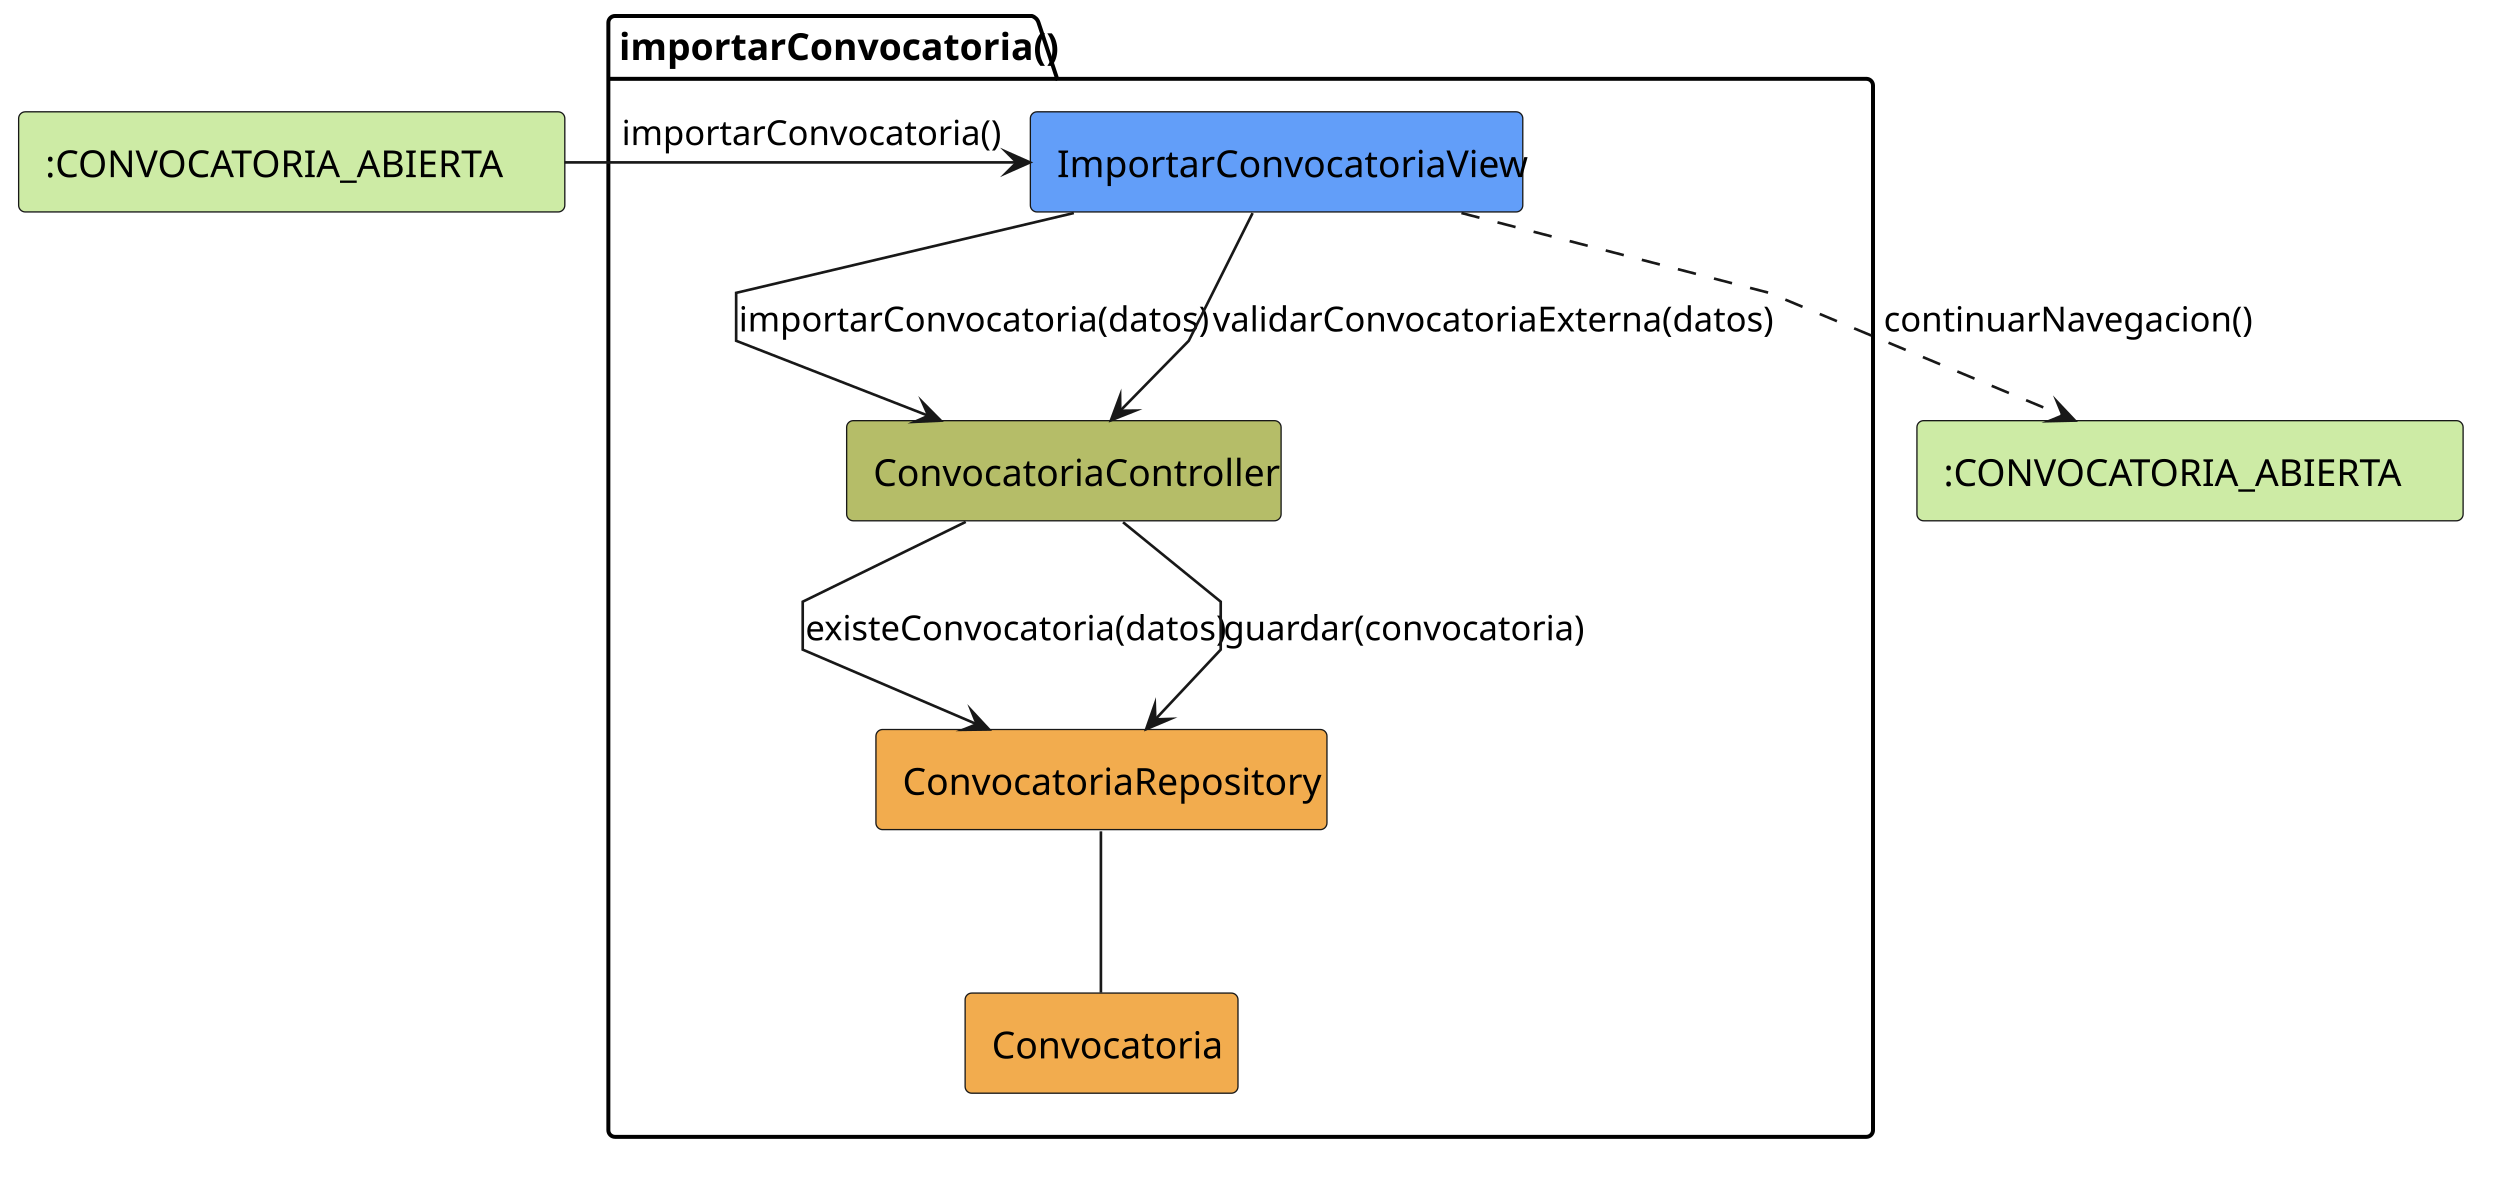
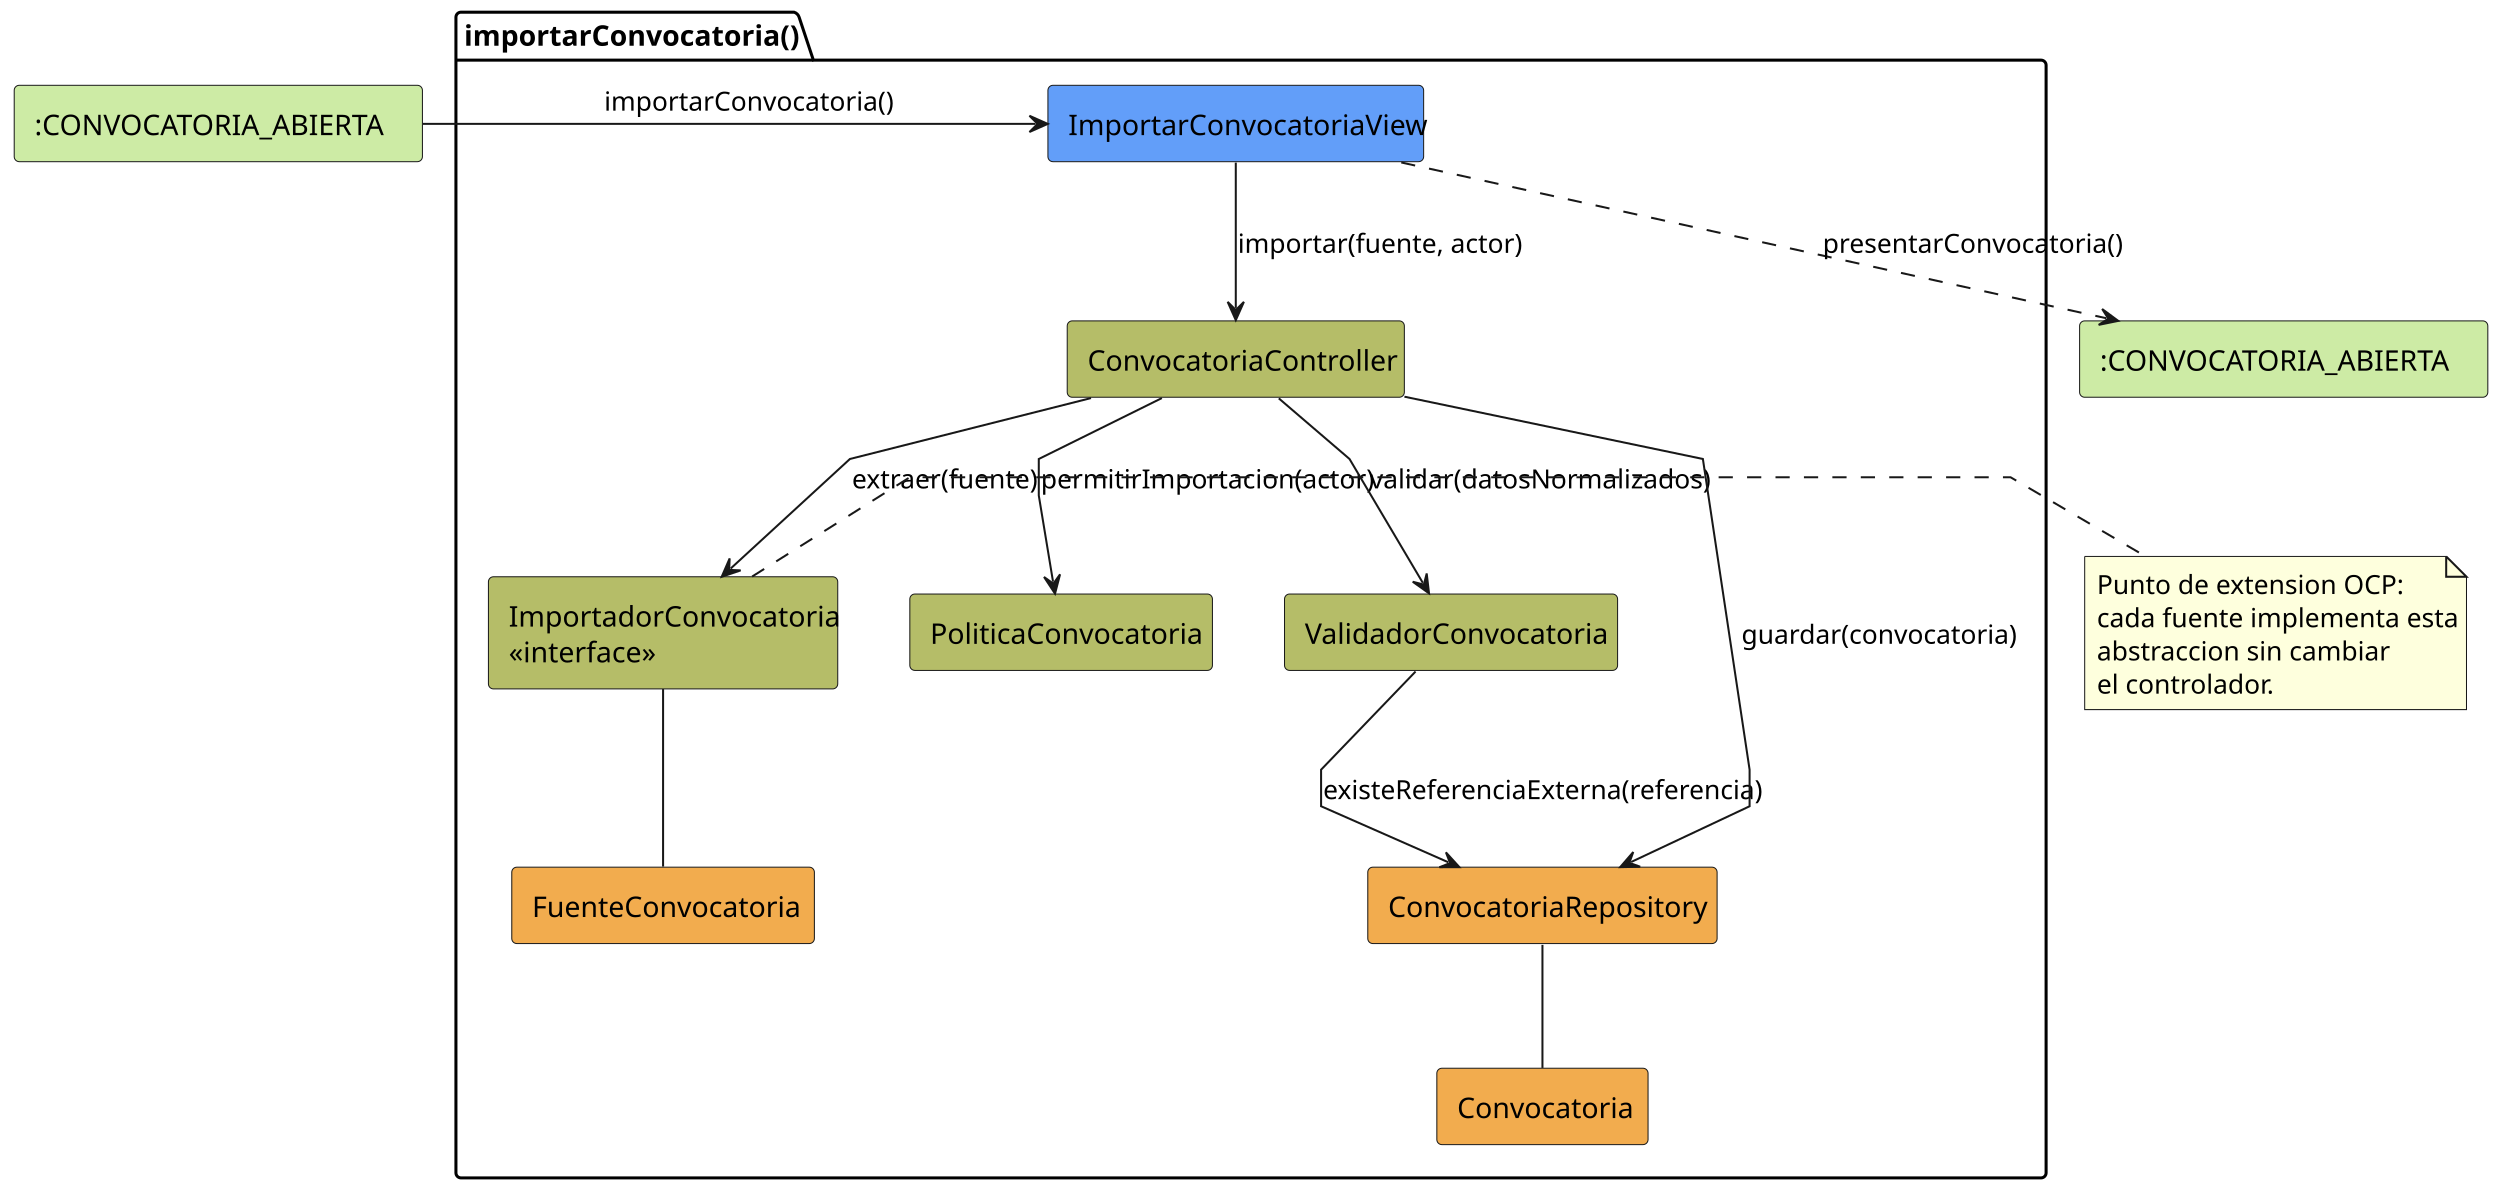
- <svg xmlns="http://www.w3.org/2000/svg" contentStyleType="text/css" data-diagram-type="DESCRIPTION" height="442px" preserveAspectRatio="none" style="width:939px;height:442px;background:#FFFFFF;" version="1.1" viewBox="0 0 939 442" width="939px" zoomAndPan="magnify">
+ <svg xmlns="http://www.w3.org/2000/svg" contentStyleType="text/css" height="587px" preserveAspectRatio="none" style="width:1231px;height:587px;background:#FFFFFF;" version="1.1" viewBox="0 0 1231 587" width="1231px" zoomAndPan="magnify">
  <defs />
  <g>
-     <g class="cluster" data-qualified-name="importarConvocatoria" data-source-line="4" id="ent0002">
-       <path d="M231,6 L387.572,6 A3.75,3.75 0 0 1 390.072,8.5 L397.072,29.609 L701,29.609 A2.5,2.5 0 0 1 703.5,32.109 L703.5,424.5 A2.5,2.5 0 0 1 701,427 L231,427 A2.5,2.5 0 0 1 228.5,424.5 L228.5,8.5 A2.5,2.5 0 0 1 231,6" fill="none" style="stroke:#000000;stroke-width:1.5;" />
-       <line style="stroke:#000000;stroke-width:1.5;" x1="228.5" x2="397.072" y1="29.609" y2="29.609" />
-       <text fill="#000000" font-family="sans-serif" font-size="14" font-weight="700" lengthAdjust="spacing" textLength="155.572" x="232.5" y="22.533">importarConvocatoria()</text>
+     <g id="cluster_importarConvocatoria">
+       <path d="M227,6 L391,6 A3.75,3.75 0 0 1 393.5,8.5 L400.5,29.609 L1005,29.609 A2.5,2.5 0 0 1 1007.5,32.109 L1007.5,577.5 A2.5,2.5 0 0 1 1005,580 L227,580 A2.5,2.5 0 0 1 224.5,577.5 L224.5,8.5 A2.5,2.5 0 0 1 227,6 " fill="none" style="stroke:#000000;stroke-width:1.5;" />
+       <line style="stroke:#000000;stroke-width:1.5;" x1="224.5" x2="400.5" y1="29.609" y2="29.609" />
+       <text fill="#000000" font-family="sans-serif" font-size="14" font-weight="bold" lengthAdjust="spacing" textLength="163" x="228.5" y="22.533">importarConvocatoria()</text>
    </g>
-     <g class="entity" data-qualified-name="importarConvocatoria.ImportarConvocatoriaView" data-source-line="5" id="ent0003">
-       <rect fill="#629EF9" height="37.609" rx="2.5" ry="2.5" style="stroke:#181818;stroke-width:0.5;" width="184.958" x="387" y="42" />
-       <text fill="#000000" font-family="sans-serif" font-size="14" lengthAdjust="spacing" textLength="164.958" x="397" y="66.533">ImportarConvocatoriaView</text>
+     <g id="elem_ImportarConvocatoriaView">
+       <rect fill="#629EF9" height="37.609" rx="2.5" ry="2.5" style="stroke:#181818;stroke-width:0.5;" width="185" x="516" y="42" />
+       <text fill="#000000" font-family="sans-serif" font-size="14" lengthAdjust="spacing" textLength="165" x="526" y="66.533">ImportarConvocatoriaView</text>
    </g>
-     <g class="entity" data-qualified-name="importarConvocatoria.ConvocatoriaController" data-source-line="6" id="ent0004">
-       <rect fill="#B5BD68" height="37.609" rx="2.5" ry="2.5" style="stroke:#181818;stroke-width:0.5;" width="163.179" x="318" y="158" />
-       <text fill="#000000" font-family="sans-serif" font-size="14" lengthAdjust="spacing" textLength="143.179" x="328" y="182.533">ConvocatoriaController</text>
+     <g id="elem_ConvocatoriaController">
+       <rect fill="#B5BD68" height="37.609" rx="2.5" ry="2.5" style="stroke:#181818;stroke-width:0.5;" width="166" x="525.5" y="158" />
+       <text fill="#000000" font-family="sans-serif" font-size="14" lengthAdjust="spacing" textLength="146" x="535.5" y="182.533">ConvocatoriaController</text>
    </g>
-     <g class="entity" data-qualified-name="importarConvocatoria.ConvocatoriaRepository" data-source-line="7" id="ent0005">
-       <rect fill="#F2AC4E" height="37.609" rx="2.5" ry="2.5" style="stroke:#181818;stroke-width:0.5;" width="169.406" x="329" y="274" />
-       <text fill="#000000" font-family="sans-serif" font-size="14" lengthAdjust="spacing" textLength="149.406" x="339" y="298.533">ConvocatoriaRepository</text>
+     <g id="elem_PoliticaConvocatoria">
+       <rect fill="#B5BD68" height="37.609" rx="2.5" ry="2.5" style="stroke:#181818;stroke-width:0.5;" width="149" x="448" y="292.5" />
+       <text fill="#000000" font-family="sans-serif" font-size="14" lengthAdjust="spacing" textLength="129" x="458" y="317.033">PoliticaConvocatoria</text>
    </g>
-     <g class="entity" data-qualified-name="importarConvocatoria.Convocatoria" data-source-line="8" id="ent0006">
-       <rect fill="#F2AC4E" height="37.609" rx="2.5" ry="2.5" style="stroke:#181818;stroke-width:0.5;" width="102.489" x="362.5" y="373" />
-       <text fill="#000000" font-family="sans-serif" font-size="14" lengthAdjust="spacing" textLength="82.489" x="372.5" y="397.533">Convocatoria</text>
+     <g id="elem_Importador">
+       <rect fill="#B5BD68" height="55.219" rx="2.5" ry="2.5" style="stroke:#181818;stroke-width:0.5;" width="172" x="240.5" y="284" />
+       <text fill="#000000" font-family="sans-serif" font-size="14" lengthAdjust="spacing" textLength="152" x="250.5" y="308.533">ImportadorConvocatoria</text>
+       <text fill="#000000" font-family="sans-serif" font-size="14" lengthAdjust="spacing" textLength="71" x="250.5" y="326.143">«interface»</text>
    </g>
-     <g class="entity" data-qualified-name="EstadoEntrada" data-source-line="3" id="ent0001">
-       <rect fill="#CDEBA5" height="37.609" rx="2.5" ry="2.5" style="stroke:#181818;stroke-width:0.5;" width="205.144" x="7" y="42" />
-       <text fill="#000000" font-family="sans-serif" font-size="14" lengthAdjust="spacing" textLength="185.144" x="17" y="66.533">:CONVOCATORIA_ABIERTA</text>
+     <g id="elem_ValidadorConvocatoria">
+       <rect fill="#B5BD68" height="37.609" rx="2.5" ry="2.5" style="stroke:#181818;stroke-width:0.5;" width="164" x="632.5" y="292.5" />
+       <text fill="#000000" font-family="sans-serif" font-size="14" lengthAdjust="spacing" textLength="144" x="642.5" y="317.033">ValidadorConvocatoria</text>
    </g>
-     <g class="entity" data-qualified-name="EstadoSalida" data-source-line="11" id="ent0007">
-       <rect fill="#CDEBA5" height="37.609" rx="2.5" ry="2.5" style="stroke:#181818;stroke-width:0.5;" width="205.144" x="720" y="158" />
-       <text fill="#000000" font-family="sans-serif" font-size="14" lengthAdjust="spacing" textLength="185.144" x="730" y="182.533">:CONVOCATORIA_ABIERTA</text>
+     <g id="elem_ConvocatoriaRepository">
+       <rect fill="#F2AC4E" height="37.609" rx="2.5" ry="2.5" style="stroke:#181818;stroke-width:0.5;" width="172" x="673.5" y="427" />
+       <text fill="#000000" font-family="sans-serif" font-size="14" lengthAdjust="spacing" textLength="152" x="683.5" y="451.533">ConvocatoriaRepository</text>
    </g>
-     <g class="link" data-entity-1="ent0001" data-entity-2="ent0003" data-link-type="dependency" data-source-line="14" id="lnk8">
-       <path d="M212.07,61 C266.82,61 328.68,61 381.85,61" fill="none" id="EstadoEntrada-to-ImportarConvocatoriaView" style="stroke:#181818;stroke-width:1;" />
-       <polygon fill="#181818" points="386.85,61,377.85,57,381.85,61,377.85,65,386.85,61" style="stroke:#181818;stroke-width:1;stroke-linejoin:miter;stroke-miterlimit:10;" />
-       <text fill="#000000" font-family="sans-serif" font-size="13" lengthAdjust="spacing" textLength="132.933" x="233.5" y="54.495">importarConvocatoria()</text>
+     <g id="elem_FuenteConvocatoria">
+       <rect fill="#F2AC4E" height="37.609" rx="2.5" ry="2.5" style="stroke:#181818;stroke-width:0.5;" width="149" x="252" y="427" />
+       <text fill="#000000" font-family="sans-serif" font-size="14" lengthAdjust="spacing" textLength="129" x="262" y="451.533">FuenteConvocatoria</text>
    </g>
-     <g class="link" data-entity-1="ent0003" data-entity-2="ent0004" data-link-type="dependency" data-source-line="16" id="lnk9">
-       <path d="M403.33,80.01 C345.73,93.63 276.5,110 276.5,110 C276.5,110 276.5,128 276.5,128 C276.5,128 313.792,142.552 348.692,156.172" fill="none" id="ImportarConvocatoriaView-to-ConvocatoriaController" style="stroke:#181818;stroke-width:1;" />
-       <polygon fill="#181818" points="353.35,157.99,346.42,150.992,348.692,156.172,343.512,158.444,353.35,157.99" style="stroke:#181818;stroke-width:1;stroke-linejoin:miter;stroke-miterlimit:10;" />
-       <text fill="#000000" font-family="sans-serif" font-size="13" lengthAdjust="spacing" textLength="164.734" x="277.5" y="124.495">importarConvocatoria(datos)</text>
+     <g id="elem_Convocatoria">
+       <rect fill="#F2AC4E" height="37.609" rx="2.5" ry="2.5" style="stroke:#181818;stroke-width:0.5;" width="104" x="707.5" y="526" />
+       <text fill="#000000" font-family="sans-serif" font-size="14" lengthAdjust="spacing" textLength="84" x="717.5" y="550.533">Convocatoria</text>
    </g>
-     <g class="link" data-entity-1="ent0003" data-entity-2="ent0004" data-link-type="dependency" data-source-line="17" id="lnk10">
-       <path d="M470.48,80.03 C460.71,99.58 446.5,128 446.5,128 C446.5,128 434.079,140.688 420.769,154.278" fill="none" id="ImportarConvocatoriaView-to-ConvocatoriaController-1" style="stroke:#181818;stroke-width:1;" />
-       <polygon fill="#181818" points="417.27,157.85,426.425,154.219,420.769,154.278,420.71,148.621,417.27,157.85" style="stroke:#181818;stroke-width:1;stroke-linejoin:miter;stroke-miterlimit:10;" />
-       <text fill="#000000" font-family="sans-serif" font-size="13" lengthAdjust="spacing" textLength="200.154" x="455.5" y="124.495">validarConvocatoriaExterna(datos)</text>
+     <g id="elem_Entrada">
+       <rect fill="#CDEBA5" height="37.609" rx="2.5" ry="2.5" style="stroke:#181818;stroke-width:0.5;" width="201" x="7" y="42" />
+       <text fill="#000000" font-family="sans-serif" font-size="14" lengthAdjust="spacing" textLength="181" x="17" y="66.533">:CONVOCATORIA_ABIERTA</text>
    </g>
-     <g class="link" data-entity-1="ent0004" data-entity-2="ent0005" data-link-type="dependency" data-source-line="18" id="lnk11">
-       <path d="M362.73,196.01 C334.92,209.63 301.5,226 301.5,226 C301.5,226 301.5,244 301.5,244 C301.5,244 335.104,258.4 366.884,272.02" fill="none" id="ConvocatoriaController-to-ConvocatoriaRepository" style="stroke:#181818;stroke-width:1;" />
-       <polygon fill="#181818" points="371.48,273.99,364.783,266.768,366.884,272.02,361.632,274.121,371.48,273.99" style="stroke:#181818;stroke-width:1;stroke-linejoin:miter;stroke-miterlimit:10;" />
-       <text fill="#000000" font-family="sans-serif" font-size="13" lengthAdjust="spacing" textLength="151.017" x="302.5" y="240.495">existeConvocatoria(datos)</text>
+     <g id="elem_Salida">
+       <rect fill="#CDEBA5" height="37.609" rx="2.5" ry="2.5" style="stroke:#181818;stroke-width:0.5;" width="201" x="1024" y="158" />
+       <text fill="#000000" font-family="sans-serif" font-size="14" lengthAdjust="spacing" textLength="181" x="1034" y="182.533">:CONVOCATORIA_ABIERTA</text>
    </g>
-     <g class="link" data-entity-1="ent0004" data-entity-2="ent0005" data-link-type="dependency" data-source-line="19" id="lnk12">
-       <path d="M421.81,196.15 C438.51,209.74 458.5,226 458.5,226 C458.5,226 458.5,244 458.5,244 C458.5,244 446.681,256.614 433.931,270.204" fill="none" id="ConvocatoriaController-to-ConvocatoriaRepository-1" style="stroke:#181818;stroke-width:1;" />
-       <polygon fill="#181818" points="430.51,273.85,439.585,270.023,433.931,270.204,433.751,264.55,430.51,273.85" style="stroke:#181818;stroke-width:1;stroke-linejoin:miter;stroke-miterlimit:10;" />
-       <text fill="#000000" font-family="sans-serif" font-size="13" lengthAdjust="spacing" textLength="127.175" x="459.5" y="240.495">guardar(convocatoria)</text>
+     <g id="elem_GMN23">
+       <path d="M1026.5,274 L1026.5,349.406 L1214.5,349.406 L1214.5,284 L1204.5,274 L1026.5,274 " fill="#FEFFDD" style="stroke:#181818;stroke-width:0.5;" />
+       <path d="M1204.5,274 L1204.5,284 L1214.5,284 L1204.5,274 " fill="#FEFFDD" style="stroke:#181818;stroke-width:1.0;" />
+       <text fill="#000000" font-family="sans-serif" font-size="13" lengthAdjust="spacing" textLength="148" x="1032.5" y="292.495">Punto de extension OCP:</text>
+       <text fill="#000000" font-family="sans-serif" font-size="13" lengthAdjust="spacing" textLength="167" x="1032.5" y="308.847">cada fuente implementa esta</text>
+       <text fill="#000000" font-family="sans-serif" font-size="13" lengthAdjust="spacing" textLength="138" x="1032.5" y="325.198">abstraccion sin cambiar</text>
+       <text fill="#000000" font-family="sans-serif" font-size="13" lengthAdjust="spacing" textLength="82" x="1032.5" y="341.55">el controlador.</text>
    </g>
-     <g class="link" data-entity-1="ent0005" data-entity-2="ent0006" data-link-type="association" data-source-line="20" id="lnk13">
-       <path d="M413.5,312.24 C413.5,329.59 413.5,355.52 413.5,372.84" fill="none" id="ConvocatoriaRepository-Convocatoria" style="stroke:#181818;stroke-width:1;" />
+     <g id="link_Entrada_ImportarConvocatoriaView">
+       <path d="M208.28,61 C298.15,61 422.62,61 509.9,61 " fill="none" id="Entrada-to-ImportarConvocatoriaView" style="stroke:#181818;stroke-width:1.0;" />
+       <polygon fill="#181818" points="515.9,61,506.9,57,510.9,61,506.9,65,515.9,61" style="stroke:#181818;stroke-width:1.0;" />
+       <text fill="#000000" font-family="sans-serif" font-size="13" lengthAdjust="spacing" textLength="129" x="297.5" y="54.495">importarConvocatoria()</text>
    </g>
-     <g class="link" data-entity-1="ent0003" data-entity-2="ent0007" data-link-type="dependency" data-source-line="21" id="lnk14">
-       <path d="M548.91,80.01 C601.41,93.63 664.5,110 664.5,110 C664.5,110 727.927,136.492 774.716,156.042" fill="none" id="ImportarConvocatoriaView-to-EstadoSalida" style="stroke:#181818;stroke-width:1;stroke-dasharray:7,7;" />
-       <polygon fill="#181818" points="779.33,157.97,772.568,150.81,774.716,156.042,769.484,158.191,779.33,157.97" style="stroke:#181818;stroke-width:1;stroke-linejoin:miter;stroke-miterlimit:10;" />
-       <text fill="#000000" font-family="sans-serif" font-size="13" lengthAdjust="spacing" textLength="130.793" x="707.5" y="124.495">continuarNavegacion()</text>
+     <g id="link_ImportarConvocatoriaView_ConvocatoriaController">
+       <path d="M608.5,80.06 C608.5,101.28 608.5,130.3 608.5,151.64 " fill="none" id="ImportarConvocatoriaView-to-ConvocatoriaController" style="stroke:#181818;stroke-width:1.0;" />
+       <polygon fill="#181818" points="608.5,157.64,612.5,148.64,608.5,152.64,604.5,148.64,608.5,157.64" style="stroke:#181818;stroke-width:1.0;" />
+       <text fill="#000000" font-family="sans-serif" font-size="13" lengthAdjust="spacing" textLength="127" x="609.5" y="124.495">importar(fuente, actor)</text>
+     </g>
+     <g id="link_ConvocatoriaController_PoliticaConvocatoria">
+       <path d="M572.1,196.01 C544.58,209.63 511.5,226 511.5,226 C511.5,226 511.5,244 511.5,244 C511.5,244 515.263,266.72 518.513,286.41 " fill="none" id="ConvocatoriaController-to-PoliticaConvocatoria" style="stroke:#181818;stroke-width:1.0;" />
+       <polygon fill="#181818" points="519.49,292.33,521.971,282.799,518.676,287.397,514.078,284.102,519.49,292.33" style="stroke:#181818;stroke-width:1.0;" />
+       <text fill="#000000" font-family="sans-serif" font-size="13" lengthAdjust="spacing" textLength="147" x="512.5" y="240.495">permitirImportacion(actor)</text>
+     </g>
+     <g id="link_ConvocatoriaController_Importador">
+       <path d="M537.21,196.01 C483.3,209.63 418.5,226 418.5,226 C418.5,226 386.758,255.15 359.778,279.94 " fill="none" id="ConvocatoriaController-to-Importador" style="stroke:#181818;stroke-width:1.0;" />
+       <polygon fill="#181818" points="355.36,284,364.694,280.856,359.042,280.617,359.281,274.965,355.36,284" style="stroke:#181818;stroke-width:1.0;" />
+       <text fill="#000000" font-family="sans-serif" font-size="13" lengthAdjust="spacing" textLength="83" x="419.5" y="240.495">extraer(fuente)</text>
+     </g>
+     <g id="link_Importador_FuenteConvocatoria">
+       <path d="M326.5,339.31 C326.5,365.33 326.5,404.09 326.5,426.73 " fill="none" id="Importador-FuenteConvocatoria" style="stroke:#181818;stroke-width:1.0;" />
+     </g>
+     <g id="link_ConvocatoriaController_ValidadorConvocatoria">
+       <path d="M629.67,196.15 C645.53,209.74 664.5,226 664.5,226 C664.5,226 685.895,262.146 700.595,286.996 " fill="none" id="ConvocatoriaController-to-ValidadorConvocatoria" style="stroke:#181818;stroke-width:1.0;" />
+       <polygon fill="#181818" points="703.65,292.16,702.51,282.377,701.104,287.857,695.625,286.45,703.65,292.16" style="stroke:#181818;stroke-width:1.0;" />
+       <text fill="#000000" font-family="sans-serif" font-size="13" lengthAdjust="spacing" textLength="155" x="674.5" y="240.495">validar(datosNormalizados)</text>
+     </g>
+     <g id="link_ValidadorConvocatoria_ConvocatoriaRepository">
+       <path d="M697.01,330.67 C678.06,350.36 650.5,379 650.5,379 C650.5,379 650.5,397 650.5,397 C650.5,397 682.179,410.952 713.109,424.572 " fill="none" id="ValidadorConvocatoria-to-ConvocatoriaRepository" style="stroke:#181818;stroke-width:1.0;" />
+       <polygon fill="#181818" points="718.6,426.99,711.975,419.702,714.024,424.975,708.751,427.024,718.6,426.99" style="stroke:#181818;stroke-width:1.0;" />
+       <text fill="#000000" font-family="sans-serif" font-size="13" lengthAdjust="spacing" textLength="205" x="651.5" y="393.495">existeReferenciaExterna(referencia)</text>
+     </g>
+     <g id="link_ConvocatoriaController_ConvocatoriaRepository">
+       <path d="M691.54,195.33 C757.42,209.08 838.5,226 838.5,226 C838.5,226 861.5,379 861.5,379 C861.5,379 861.5,397 861.5,397 C861.5,397 832.139,410.815 803.199,424.435 " fill="none" id="ConvocatoriaController-to-ConvocatoriaRepository" style="stroke:#181818;stroke-width:1.0;" />
+       <polygon fill="#181818" points="797.77,426.99,807.616,426.777,802.294,424.861,804.21,419.538,797.77,426.99" style="stroke:#181818;stroke-width:1.0;" />
+       <text fill="#000000" font-family="sans-serif" font-size="13" lengthAdjust="spacing" textLength="123" x="857.5" y="316.995">guardar(convocatoria)</text>
+     </g>
+     <g id="link_ConvocatoriaRepository_Convocatoria">
+       <path d="M759.5,465.24 C759.5,482.59 759.5,508.52 759.5,525.84 " fill="none" id="ConvocatoriaRepository-Convocatoria" style="stroke:#181818;stroke-width:1.0;" />
+     </g>
+     <g id="link_ImportarConvocatoriaView_Salida">
+       <path d="M689.98,80 C786.54,101.33 940.611,135.376 1037.171,156.706 " fill="none" id="ImportarConvocatoriaView-to-Salida" style="stroke:#181818;stroke-width:1.0;stroke-dasharray:7.0,7.0;" />
+       <polygon fill="#181818" points="1043.03,158,1035.105,152.153,1038.148,156.922,1033.379,159.964,1043.03,158" style="stroke:#181818;stroke-width:1.0;" />
+       <text fill="#000000" font-family="sans-serif" font-size="13" lengthAdjust="spacing" textLength="136" x="897.5" y="124.495">presentarConvocatoria()</text>
+     </g>
+     <g id="link_Importador_GMN23">
+       <path d="M370.36,283.88 C405.17,261.97 448,235 448,235 C448,235 990,235 990,235 C990,235 1023.39,254.58 1056.4,273.92 " fill="none" id="Importador-GMN23" style="stroke:#181818;stroke-width:1.0;stroke-dasharray:7.0,7.0;" />
    </g>
  </g>
</svg>
